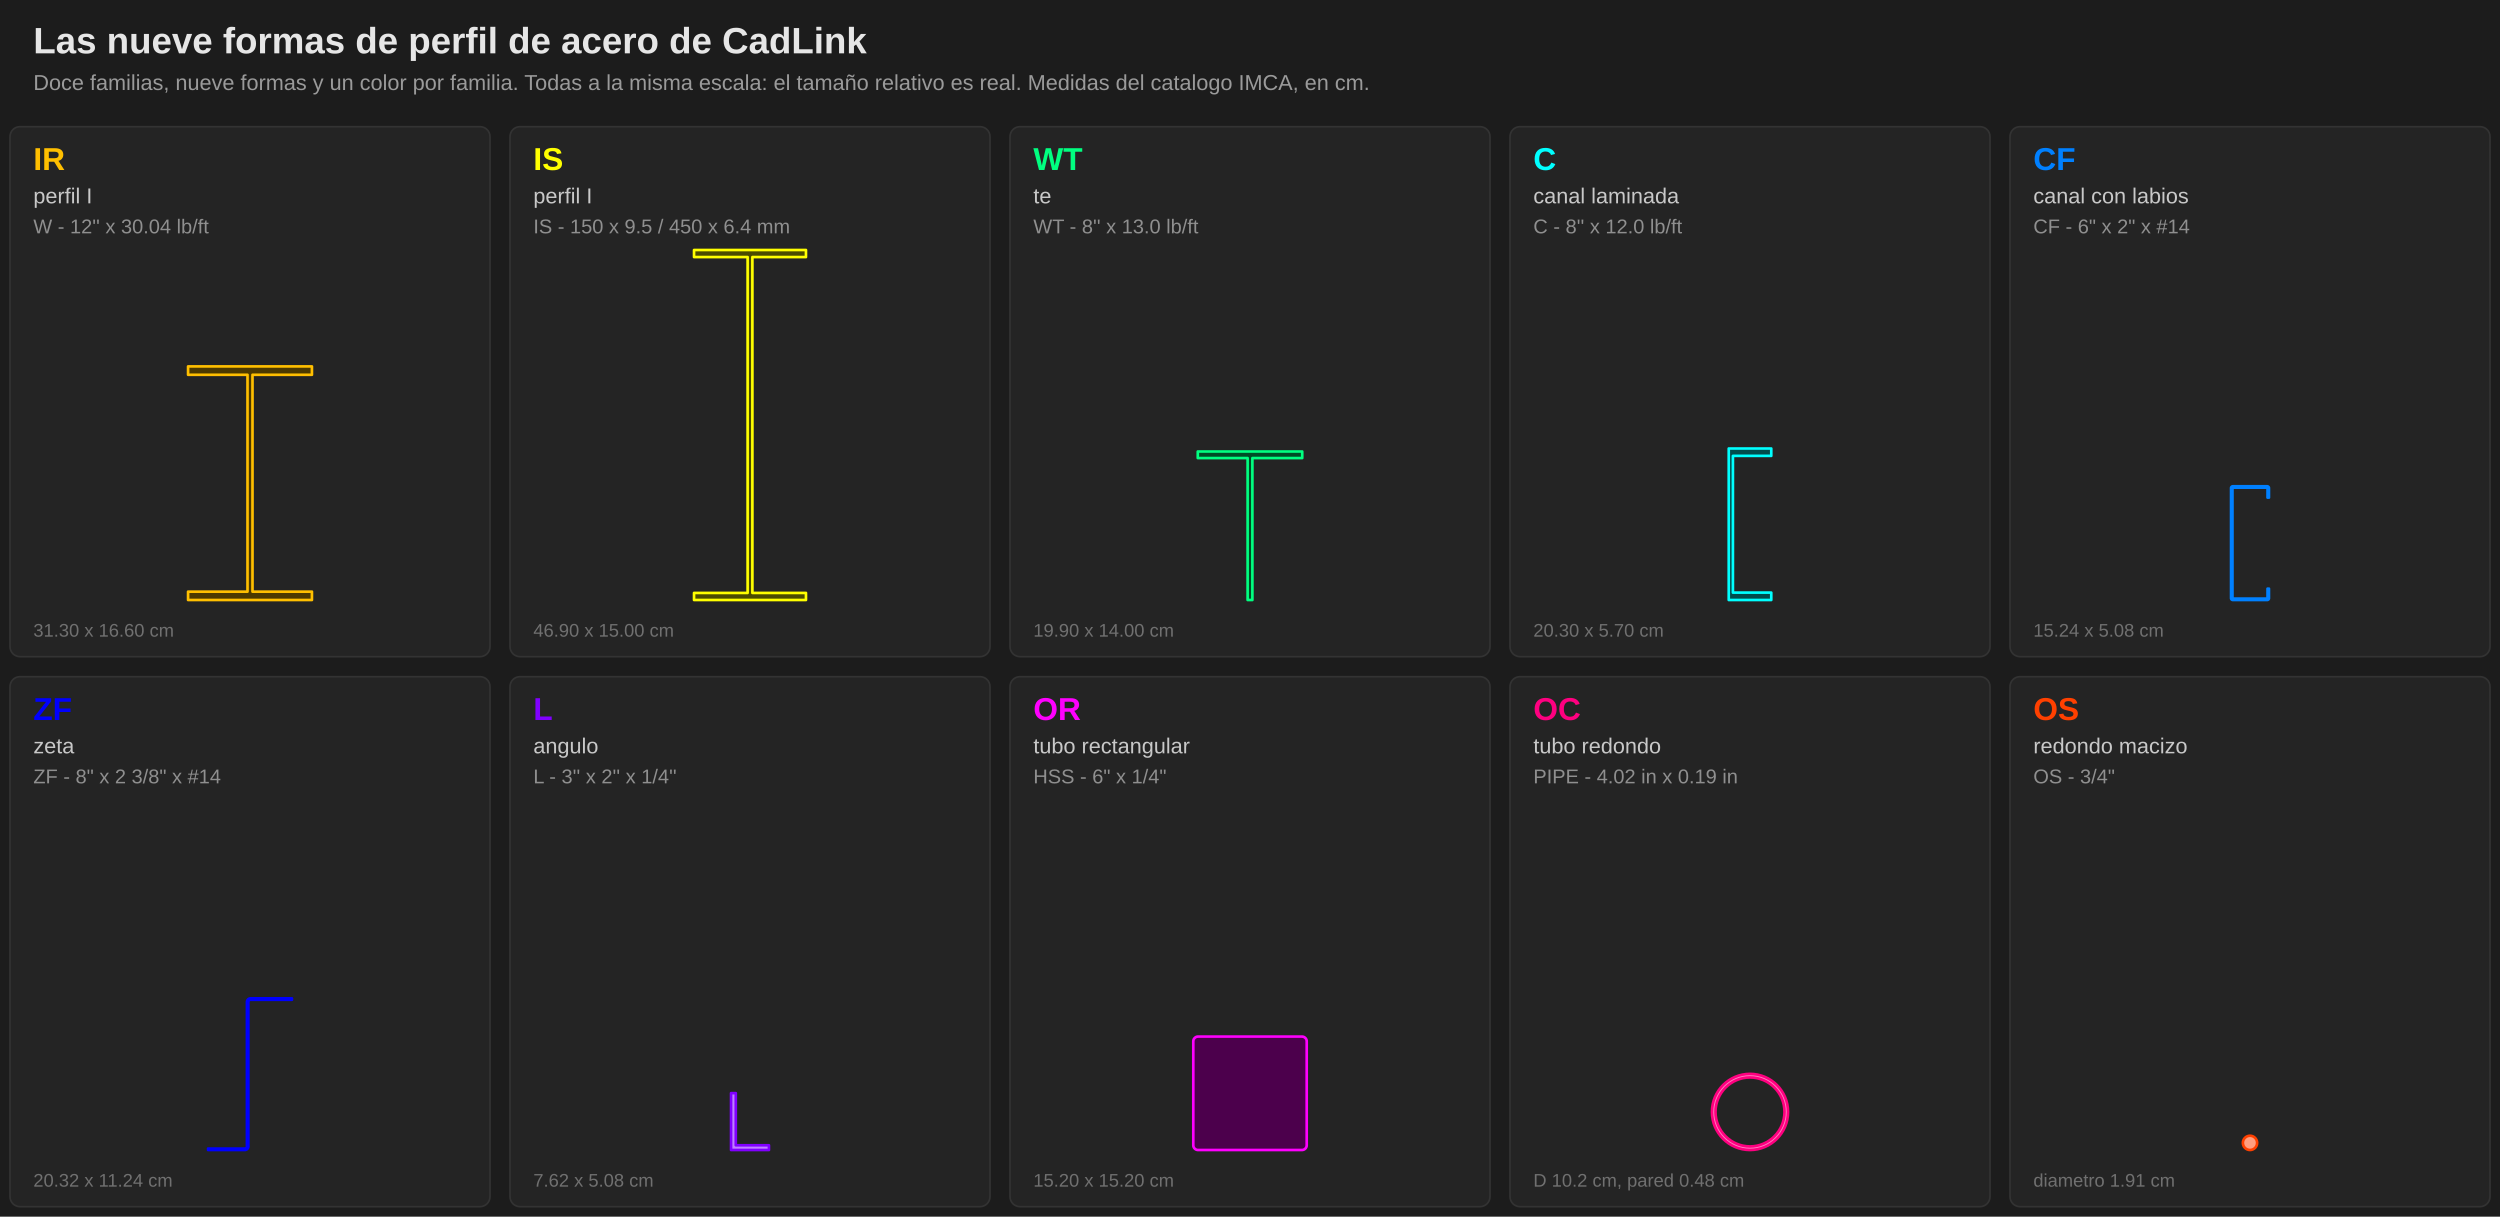
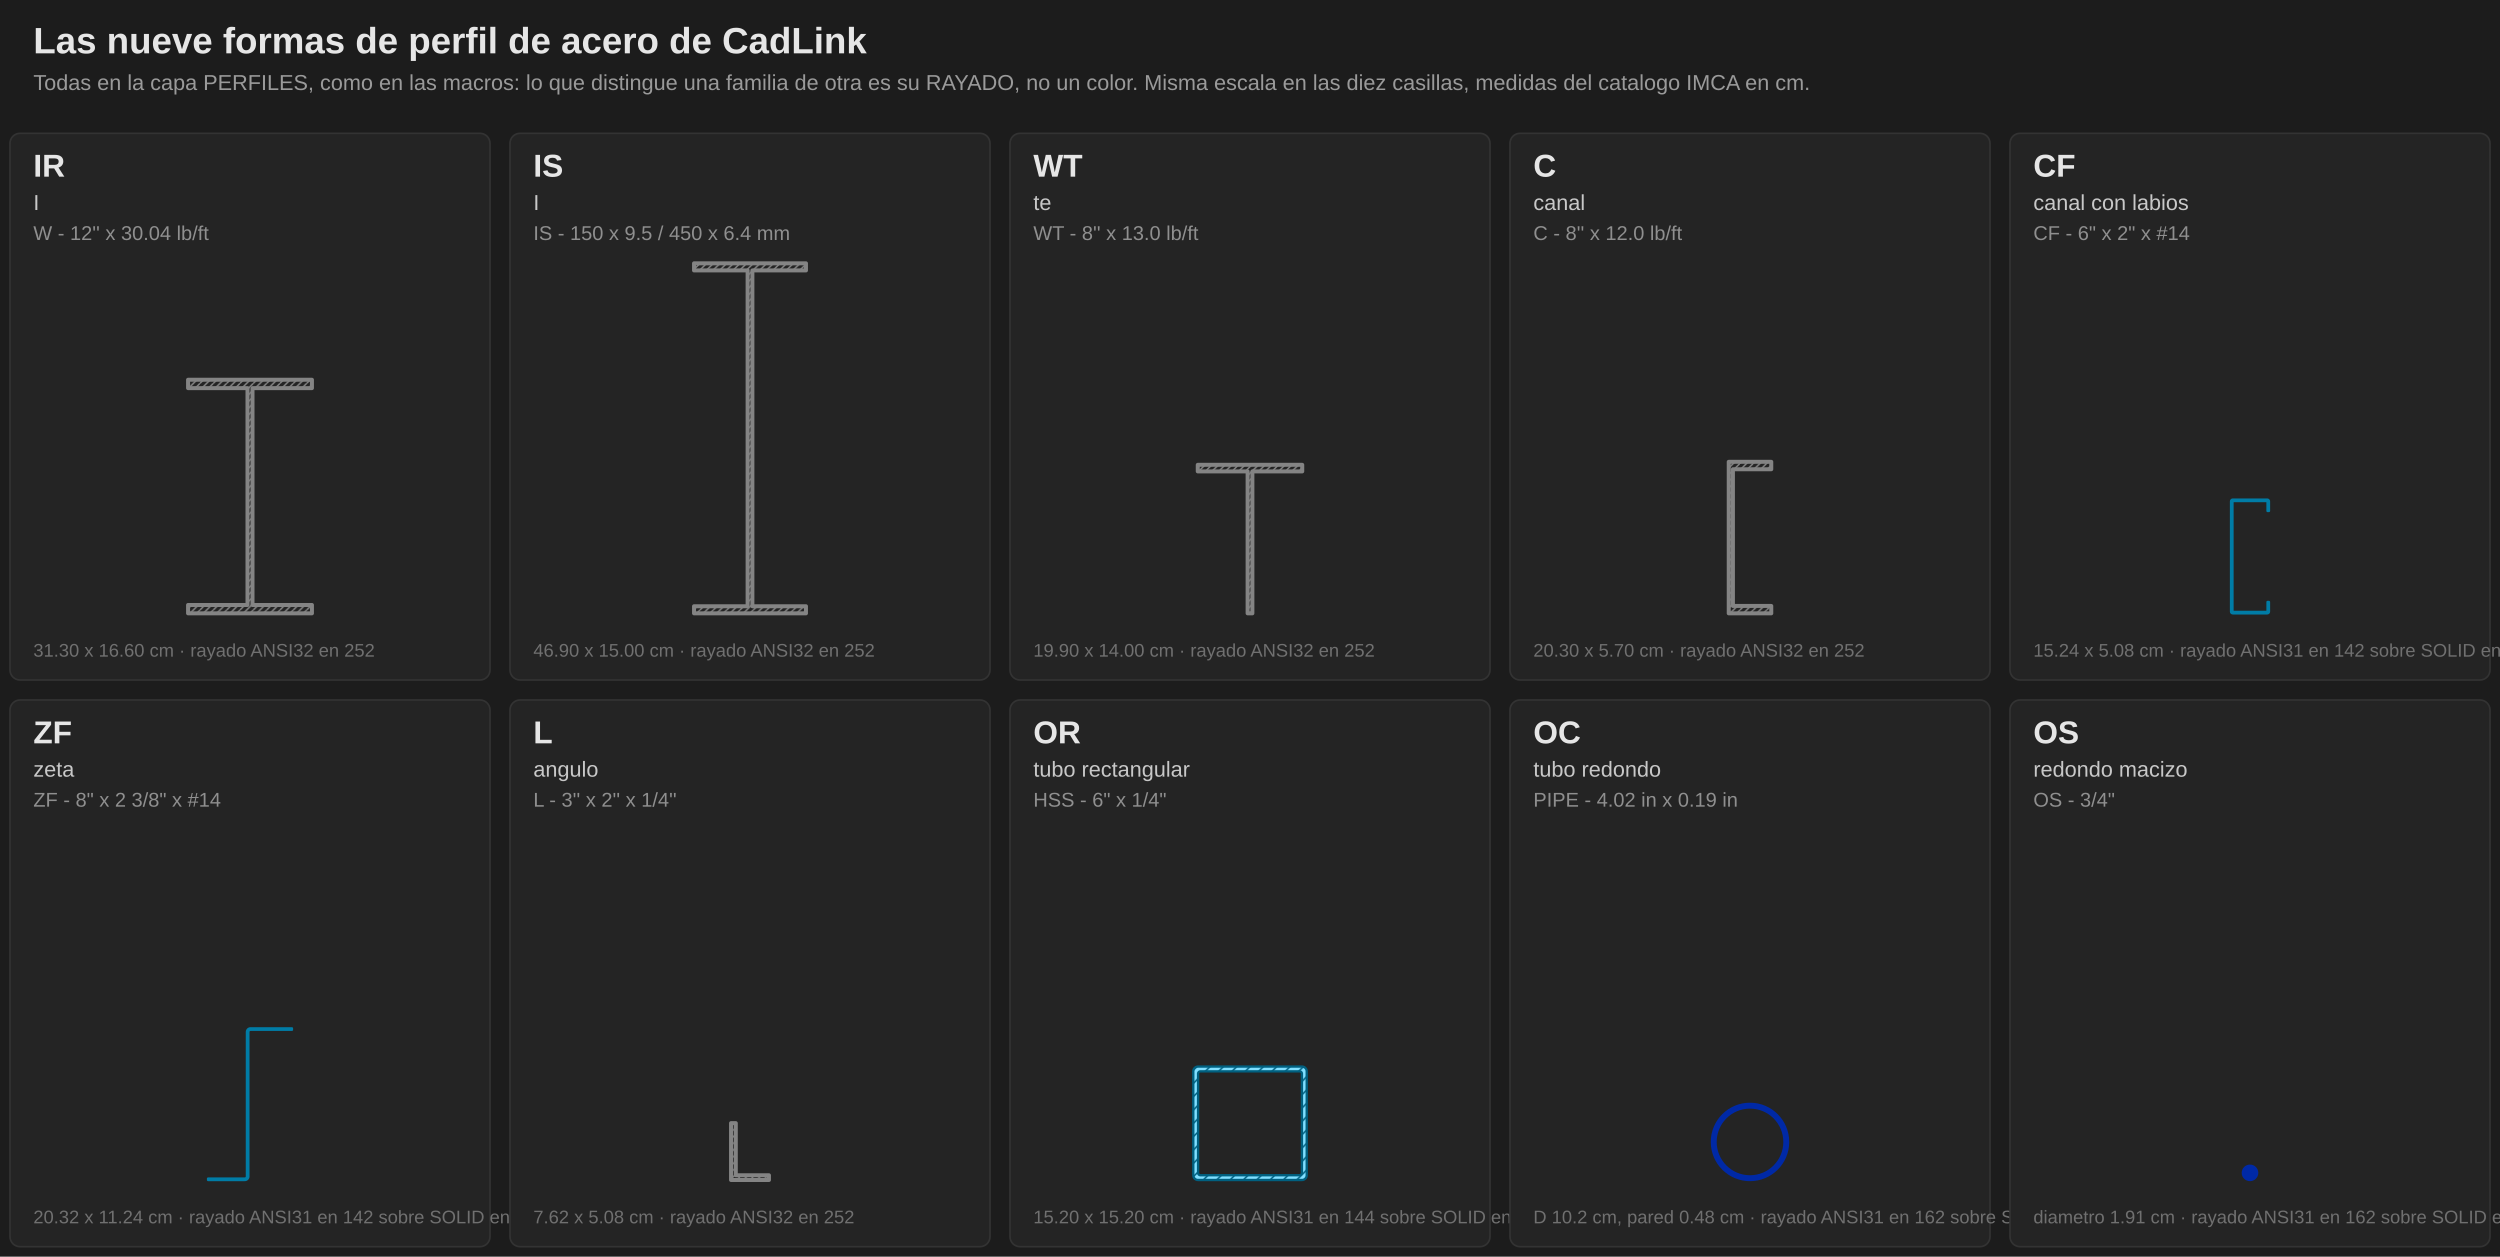
- <svg xmlns="http://www.w3.org/2000/svg" width="1500" height="730" viewBox="0 0 1500 730">
+ <svg xmlns="http://www.w3.org/2000/svg" width="1500" height="754" viewBox="0 0 1500 754">
+   <defs>
+     <pattern id="ansi31_142" width="8" height="8" patternUnits="userSpaceOnUse">
+       <path d="M0,8 l8,-8 M-1,1 l2,-2 M7,9 l2,-2" stroke="#007ca6" stroke-width="0.9" />
+     </pattern>
+     <pattern id="ansi31_144" width="8" height="8" patternUnits="userSpaceOnUse">
+       <path d="M0,8 l8,-8 M-1,1 l2,-2 M7,9 l2,-2" stroke="#006080" stroke-width="0.9" />
+     </pattern>
+     <pattern id="ansi31_162" width="8" height="8" patternUnits="userSpaceOnUse">
+       <path d="M0,8 l8,-8 M-1,1 l2,-2 M7,9 l2,-2" stroke="#0029a6" stroke-width="0.9" />
+     </pattern>
+     <pattern id="ansi32_252" width="8" height="8" patternUnits="userSpaceOnUse">
+       <path d="M0,8 l8,-8 M-1,1 l2,-2 M7,9 l2,-2" stroke="#848484" stroke-width="0.9" />
+       <path d="M0,4 l4,-4 M4,8 l4,-4" stroke="#848484" stroke-width="0.9" />
+     </pattern>
+   </defs>
  <rect width="100%" height="100%" fill="#1c1c1c" />
-   <style>text{font-family:"Bahnschrift SemiLight",Arial,sans-serif}.fam{font-size:19px;font-weight:600}.forma{font-size:13px;fill:#c8c8c8}.perfil{font-size:12px;fill:#8f8f8f}.med{font-size:11px;fill:#707070}.tit{font-size:22px;fill:#e6e6e6;font-weight:600}.sub{font-size:13px;fill:#9a9a9a}</style>
+   <style>text{font-family:"Bahnschrift SemiLight",Arial,sans-serif}.fam{font-size:19px;font-weight:600;fill:#e6e6e6}.forma{font-size:13px;fill:#c8c8c8}.perfil{font-size:12px;fill:#8f8f8f}.med{font-size:11px;fill:#707070}.tit{font-size:22px;fill:#e6e6e6;font-weight:600}.sub{font-size:13px;fill:#9a9a9a}</style>
  <text class="tit" x="20" y="32">Las nueve formas de perfil de acero de CadLink</text>
-   <text class="sub" x="20" y="54">Doce familias, nueve formas y un color por familia. Todas a la misma escala: el tamaño relativo es real. Medidas del catalogo IMCA, en cm.</text>
-   <g transform="translate(0,70)">
-     <rect x="6" y="6" width="288" height="318" rx="6" fill="#242424" stroke="#333" stroke-width="1" />
-     <text class="fam" x="20" y="32" fill="#ffbf00">IR</text>
-     <text class="forma" x="20" y="52">perfil I</text>
+   <text class="sub" x="20" y="54">Todas en la capa PERFILES, como en las macros: lo que distingue una familia de otra es su RAYADO, no un color. Misma escala en las diez casillas, medidas del catalogo IMCA en cm.</text>
+   <g transform="translate(0,74)">
+     <rect x="6" y="6" width="288" height="328" rx="6" fill="#242424" stroke="#333" stroke-width="1" />
+     <text class="fam" x="20" y="32">IR</text>
+     <text class="forma" x="20" y="52">I</text>
    <text class="perfil" x="20" y="70">W - 12'' x 30.04 lb/ft</text>
-     <path d="M187.16,290.00 L187.16,284.99 L151.50,284.99 L151.50,154.87 L187.16,154.87 L187.16,149.85 L112.84,149.85 L112.84,154.87 L148.50,154.87 L148.50,284.99 L112.84,284.99 L112.84,290.00 Z" fill="#4c3900" stroke="#ffbf00" stroke-width="1.6" stroke-linejoin="round" />
-     <text class="med" x="20" y="312">31.30 x 16.60 cm</text>
+     <path d="M187.16,294.00 L187.16,288.99 L151.50,288.99 L151.50,158.87 L187.16,158.87 L187.16,153.85 L112.84,153.85 L112.84,158.87 L148.50,158.87 L148.50,288.99 L112.84,288.99 L112.84,294.00 Z" fill="url(#ansi32_252)" stroke="none" />
+     <path d="M187.16,294.00 L187.16,288.99 L151.50,288.99 L151.50,158.87 L187.16,158.87 L187.16,153.85 L112.84,153.85 L112.84,158.87 L148.50,158.87 L148.50,288.99 L112.84,288.99 L112.84,294.00 Z" fill="none" stroke="#848484" stroke-width="2.4" stroke-linejoin="round" />
+     <text class="med" x="20" y="320">31.30 x 16.60 cm   ·   rayado ANSI32 en 252</text>
  </g>
-   <g transform="translate(300,70)">
-     <rect x="6" y="6" width="288" height="318" rx="6" fill="#242424" stroke="#333" stroke-width="1" />
-     <text class="fam" x="20" y="32" fill="#ffff00">IS</text>
-     <text class="forma" x="20" y="52">perfil I</text>
+   <g transform="translate(300,74)">
+     <rect x="6" y="6" width="288" height="328" rx="6" fill="#242424" stroke="#333" stroke-width="1" />
+     <text class="fam" x="20" y="32">IS</text>
+     <text class="forma" x="20" y="52">I</text>
    <text class="perfil" x="20" y="70">IS - 150 x 9.5 / 450 x 6.4 mm</text>
-     <path d="M183.58,290.00 L183.58,285.75 L151.43,285.75 L151.43,84.25 L183.58,84.25 L183.58,80.00 L116.42,80.00 L116.42,84.25 L148.57,84.25 L148.57,285.75 L116.42,285.75 L116.42,290.00 Z" fill="#4c4c00" stroke="#ffff00" stroke-width="1.6" stroke-linejoin="round" />
-     <text class="med" x="20" y="312">46.90 x 15.00 cm</text>
+     <path d="M183.58,294.00 L183.58,289.75 L151.43,289.75 L151.43,88.25 L183.58,88.25 L183.58,84.00 L116.42,84.00 L116.42,88.25 L148.57,88.25 L148.57,289.75 L116.42,289.75 L116.42,294.00 Z" fill="url(#ansi32_252)" stroke="none" />
+     <path d="M183.58,294.00 L183.58,289.75 L151.43,289.75 L151.43,88.25 L183.58,88.25 L183.58,84.00 L116.42,84.00 L116.42,88.25 L148.57,88.25 L148.57,289.75 L116.42,289.75 L116.42,294.00 Z" fill="none" stroke="#848484" stroke-width="2.4" stroke-linejoin="round" />
+     <text class="med" x="20" y="320">46.90 x 15.00 cm   ·   rayado ANSI32 en 252</text>
  </g>
-   <g transform="translate(600,70)">
-     <rect x="6" y="6" width="288" height="318" rx="6" fill="#242424" stroke="#333" stroke-width="1" />
-     <text class="fam" x="20" y="32" fill="#00ff80">WT</text>
+   <g transform="translate(600,74)">
+     <rect x="6" y="6" width="288" height="328" rx="6" fill="#242424" stroke="#333" stroke-width="1" />
+     <text class="fam" x="20" y="32">WT</text>
    <text class="forma" x="20" y="52">te</text>
    <text class="perfil" x="20" y="70">WT - 8'' x 13.0 lb/ft</text>
-     <path d="M151.43,290.00 L151.43,204.84 L181.34,204.84 L181.34,200.90 L118.66,200.90 L118.66,204.84 L148.57,204.84 L148.57,290.00 Z" fill="#004c26" stroke="#00ff80" stroke-width="1.6" stroke-linejoin="round" />
-     <text class="med" x="20" y="312">19.90 x 14.00 cm</text>
+     <path d="M151.43,294.00 L151.43,208.84 L181.34,208.84 L181.34,204.90 L118.66,204.90 L118.66,208.84 L148.57,208.84 L148.57,294.00 Z" fill="url(#ansi32_252)" stroke="none" />
+     <path d="M151.43,294.00 L151.43,208.84 L181.34,208.84 L181.34,204.90 L118.66,204.90 L118.66,208.84 L148.57,208.84 L148.57,294.00 Z" fill="none" stroke="#848484" stroke-width="2.4" stroke-linejoin="round" />
+     <text class="med" x="20" y="320">19.90 x 14.00 cm   ·   rayado ANSI32 en 252</text>
  </g>
-   <g transform="translate(900,70)">
-     <rect x="6" y="6" width="288" height="318" rx="6" fill="#242424" stroke="#333" stroke-width="1" />
-     <text class="fam" x="20" y="32" fill="#00ffff">C</text>
-     <text class="forma" x="20" y="52">canal laminada</text>
+   <g transform="translate(900,74)">
+     <rect x="6" y="6" width="288" height="328" rx="6" fill="#242424" stroke="#333" stroke-width="1" />
+     <text class="fam" x="20" y="32">C</text>
+     <text class="forma" x="20" y="52">canal</text>
    <text class="perfil" x="20" y="70">C - 8'' x 12.0 lb/ft</text>
-     <path d="M137.24,290.00 L137.24,199.10 L162.76,199.10 L162.76,203.54 L139.75,203.54 L139.75,285.57 L162.76,285.57 L162.76,290.00 Z" fill="#004c4c" stroke="#00ffff" stroke-width="1.6" stroke-linejoin="round" />
-     <text class="med" x="20" y="312">20.30 x 5.70 cm</text>
+     <path d="M137.24,294.00 L137.24,203.10 L162.76,203.10 L162.76,207.54 L139.75,207.54 L139.75,289.57 L162.76,289.57 L162.76,294.00 Z" fill="url(#ansi32_252)" stroke="none" />
+     <path d="M137.24,294.00 L137.24,203.10 L162.76,203.10 L162.76,207.54 L139.75,207.54 L139.75,289.57 L162.76,289.57 L162.76,294.00 Z" fill="none" stroke="#848484" stroke-width="2.4" stroke-linejoin="round" />
+     <text class="med" x="20" y="320">20.30 x 5.70 cm   ·   rayado ANSI32 en 252</text>
  </g>
-   <g transform="translate(1200,70)">
-     <rect x="6" y="6" width="288" height="318" rx="6" fill="#242424" stroke="#333" stroke-width="1" />
-     <text class="fam" x="20" y="32" fill="#0080ff">CF</text>
+   <g transform="translate(1200,74)">
+     <rect x="6" y="6" width="288" height="328" rx="6" fill="#242424" stroke="#333" stroke-width="1" />
+     <text class="fam" x="20" y="32">CF</text>
    <text class="forma" x="20" y="52">canal con labios</text>
    <text class="perfil" x="20" y="70">CF - 6" x 2" x #14</text>
-     <path d="M138.63,288.93 L138.63,222.84 L138.63,222.72 L138.65,222.60 L138.69,222.48 L138.73,222.37 L138.79,222.26 L138.86,222.17 L138.94,222.08 L139.03,222.00 L139.13,221.93 L139.24,221.87 L139.35,221.82 L139.46,221.79 L139.58,221.77 L139.70,221.76 L160.30,221.76 L160.42,221.77 L160.54,221.79 L160.65,221.82 L160.76,221.87 L160.87,221.93 L160.97,222.00 L161.06,222.08 L161.14,222.17 L161.21,222.26 L161.27,222.37 L161.31,222.48 L161.35,222.60 L161.37,222.72 L161.37,222.84 L161.37,228.57 L160.52,228.57 L160.52,223.15 L160.52,223.09 L160.51,223.03 L160.49,222.97 L160.47,222.92 L160.44,222.86 L160.41,222.81 L160.37,222.77 L160.32,222.73 L160.27,222.69 L160.22,222.67 L160.16,222.64 L160.10,222.63 L160.05,222.62 L159.99,222.61 L140.01,222.61 L139.95,222.62 L139.90,222.63 L139.84,222.64 L139.78,222.67 L139.73,222.69 L139.68,222.73 L139.63,222.77 L139.59,222.81 L139.56,222.86 L139.53,222.92 L139.51,222.97 L139.49,223.03 L139.48,223.09 L139.48,223.15 L139.48,288.61 L139.48,288.67 L139.49,288.73 L139.51,288.79 L139.53,288.85 L139.56,288.90 L139.59,288.95 L139.63,288.99 L139.68,289.03 L139.73,289.07 L139.78,289.10 L139.84,289.12 L139.90,289.14 L139.95,289.15 L140.01,289.15 L159.99,289.15 L160.05,289.15 L160.10,289.14 L160.16,289.12 L160.22,289.10 L160.27,289.07 L160.32,289.03 L160.37,288.99 L160.41,288.95 L160.44,288.90 L160.47,288.85 L160.49,288.79 L160.51,288.73 L160.52,288.67 L160.52,288.61 L160.52,283.19 L161.37,283.19 L161.37,288.93 L161.37,289.05 L161.35,289.16 L161.31,289.28 L161.27,289.39 L161.21,289.50 L161.14,289.60 L161.06,289.69 L160.97,289.77 L160.87,289.84 L160.76,289.89 L160.65,289.94 L160.54,289.97 L160.42,289.99 L160.30,290.00 L139.70,290.00 L139.58,289.99 L139.46,289.97 L139.35,289.94 L139.24,289.89 L139.13,289.84 L139.03,289.77 L138.94,289.69 L138.86,289.60 L138.79,289.50 L138.73,289.39 L138.69,289.28 L138.65,289.16 L138.63,289.05 Z" fill="#00264c" stroke="#0080ff" stroke-width="1.6" stroke-linejoin="round" />
-     <text class="med" x="20" y="312">15.24 x 5.08 cm</text>
+     <path d="M138.63,292.93 L138.63,226.84 L138.63,226.72 L138.65,226.60 L138.69,226.48 L138.73,226.37 L138.79,226.26 L138.86,226.17 L138.94,226.08 L139.03,226.00 L139.13,225.93 L139.24,225.87 L139.35,225.82 L139.46,225.79 L139.58,225.77 L139.70,225.76 L160.30,225.76 L160.42,225.77 L160.54,225.79 L160.65,225.82 L160.76,225.87 L160.87,225.93 L160.97,226.00 L161.06,226.08 L161.14,226.17 L161.21,226.26 L161.27,226.37 L161.31,226.48 L161.35,226.60 L161.37,226.72 L161.37,226.84 L161.37,232.57 L160.52,232.57 L160.52,227.15 L160.52,227.09 L160.51,227.03 L160.49,226.97 L160.47,226.92 L160.44,226.86 L160.41,226.81 L160.37,226.77 L160.32,226.73 L160.27,226.69 L160.22,226.67 L160.16,226.64 L160.10,226.63 L160.05,226.62 L159.99,226.61 L140.01,226.61 L139.95,226.62 L139.90,226.63 L139.84,226.64 L139.78,226.67 L139.73,226.69 L139.68,226.73 L139.63,226.77 L139.59,226.81 L139.56,226.86 L139.53,226.92 L139.51,226.97 L139.49,227.03 L139.48,227.09 L139.48,227.15 L139.48,292.61 L139.48,292.67 L139.49,292.73 L139.51,292.79 L139.53,292.85 L139.56,292.90 L139.59,292.95 L139.63,292.99 L139.68,293.03 L139.73,293.07 L139.78,293.10 L139.84,293.12 L139.90,293.14 L139.95,293.15 L140.01,293.15 L159.99,293.15 L160.05,293.15 L160.10,293.14 L160.16,293.12 L160.22,293.10 L160.27,293.07 L160.32,293.03 L160.37,292.99 L160.41,292.95 L160.44,292.90 L160.47,292.85 L160.49,292.79 L160.51,292.73 L160.52,292.67 L160.52,292.61 L160.52,287.19 L161.37,287.19 L161.37,292.93 L161.37,293.05 L161.35,293.16 L161.31,293.28 L161.27,293.39 L161.21,293.50 L161.14,293.60 L161.06,293.69 L160.97,293.77 L160.87,293.84 L160.76,293.89 L160.65,293.94 L160.54,293.97 L160.42,293.99 L160.30,294.00 L139.70,294.00 L139.58,293.99 L139.46,293.97 L139.35,293.94 L139.24,293.89 L139.13,293.84 L139.03,293.77 L138.94,293.69 L138.86,293.60 L138.79,293.50 L138.73,293.39 L138.69,293.28 L138.65,293.16 L138.63,293.05 Z" fill="#00ffff" stroke="none" />
+     <path d="M138.63,292.93 L138.63,226.84 L138.63,226.72 L138.65,226.60 L138.69,226.48 L138.73,226.37 L138.79,226.26 L138.86,226.17 L138.94,226.08 L139.03,226.00 L139.13,225.93 L139.24,225.87 L139.35,225.82 L139.46,225.79 L139.58,225.77 L139.70,225.76 L160.30,225.76 L160.42,225.77 L160.54,225.79 L160.65,225.82 L160.76,225.87 L160.87,225.93 L160.97,226.00 L161.06,226.08 L161.14,226.17 L161.21,226.26 L161.27,226.37 L161.31,226.48 L161.35,226.60 L161.37,226.72 L161.37,226.84 L161.37,232.57 L160.52,232.57 L160.52,227.15 L160.52,227.09 L160.51,227.03 L160.49,226.97 L160.47,226.92 L160.44,226.86 L160.41,226.81 L160.37,226.77 L160.32,226.73 L160.27,226.69 L160.22,226.67 L160.16,226.64 L160.10,226.63 L160.05,226.62 L159.99,226.61 L140.01,226.61 L139.95,226.62 L139.90,226.63 L139.84,226.64 L139.78,226.67 L139.73,226.69 L139.68,226.73 L139.63,226.77 L139.59,226.81 L139.56,226.86 L139.53,226.92 L139.51,226.97 L139.49,227.03 L139.48,227.09 L139.48,227.15 L139.48,292.61 L139.48,292.67 L139.49,292.73 L139.51,292.79 L139.53,292.85 L139.56,292.90 L139.59,292.95 L139.63,292.99 L139.68,293.03 L139.73,293.07 L139.78,293.10 L139.84,293.12 L139.90,293.14 L139.95,293.15 L140.01,293.15 L159.99,293.15 L160.05,293.15 L160.10,293.14 L160.16,293.12 L160.22,293.10 L160.27,293.07 L160.32,293.03 L160.37,292.99 L160.41,292.95 L160.44,292.90 L160.47,292.85 L160.49,292.79 L160.51,292.73 L160.52,292.67 L160.52,292.61 L160.52,287.19 L161.37,287.19 L161.37,292.93 L161.37,293.05 L161.35,293.16 L161.31,293.28 L161.27,293.39 L161.21,293.50 L161.14,293.60 L161.06,293.69 L160.97,293.77 L160.87,293.84 L160.76,293.89 L160.65,293.94 L160.54,293.97 L160.42,293.99 L160.30,294.00 L139.70,294.00 L139.58,293.99 L139.46,293.97 L139.35,293.94 L139.24,293.89 L139.13,293.84 L139.03,293.77 L138.94,293.69 L138.86,293.60 L138.79,293.50 L138.73,293.39 L138.69,293.28 L138.65,293.16 L138.63,293.05 Z" fill="url(#ansi31_142)" stroke="none" />
+     <path d="M138.63,292.93 L138.63,226.84 L138.63,226.72 L138.65,226.60 L138.69,226.48 L138.73,226.37 L138.79,226.26 L138.86,226.17 L138.94,226.08 L139.03,226.00 L139.13,225.93 L139.24,225.87 L139.35,225.82 L139.46,225.79 L139.58,225.77 L139.70,225.76 L160.30,225.76 L160.42,225.77 L160.54,225.79 L160.65,225.82 L160.76,225.87 L160.87,225.93 L160.97,226.00 L161.06,226.08 L161.14,226.17 L161.21,226.26 L161.27,226.37 L161.31,226.48 L161.35,226.60 L161.37,226.72 L161.37,226.84 L161.37,232.57 L160.52,232.57 L160.52,227.15 L160.52,227.09 L160.51,227.03 L160.49,226.97 L160.47,226.92 L160.44,226.86 L160.41,226.81 L160.37,226.77 L160.32,226.73 L160.27,226.69 L160.22,226.67 L160.16,226.64 L160.10,226.63 L160.05,226.62 L159.99,226.61 L140.01,226.61 L139.95,226.62 L139.90,226.63 L139.84,226.64 L139.78,226.67 L139.73,226.69 L139.68,226.73 L139.63,226.77 L139.59,226.81 L139.56,226.86 L139.53,226.92 L139.51,226.97 L139.49,227.03 L139.48,227.09 L139.48,227.15 L139.48,292.61 L139.48,292.67 L139.49,292.73 L139.51,292.79 L139.53,292.85 L139.56,292.90 L139.59,292.95 L139.63,292.99 L139.68,293.03 L139.73,293.07 L139.78,293.10 L139.84,293.12 L139.90,293.14 L139.95,293.15 L140.01,293.15 L159.99,293.15 L160.05,293.15 L160.10,293.14 L160.16,293.12 L160.22,293.10 L160.27,293.07 L160.32,293.03 L160.37,292.99 L160.41,292.95 L160.44,292.90 L160.47,292.85 L160.49,292.79 L160.51,292.73 L160.52,292.67 L160.52,292.61 L160.52,287.19 L161.37,287.19 L161.37,292.93 L161.37,293.05 L161.35,293.16 L161.31,293.28 L161.27,293.39 L161.21,293.50 L161.14,293.60 L161.06,293.69 L160.97,293.77 L160.87,293.84 L160.76,293.89 L160.65,293.94 L160.54,293.97 L160.42,293.99 L160.30,294.00 L139.70,294.00 L139.58,293.99 L139.46,293.97 L139.35,293.94 L139.24,293.89 L139.13,293.84 L139.03,293.77 L138.94,293.69 L138.86,293.60 L138.79,293.50 L138.73,293.39 L138.69,293.28 L138.65,293.16 L138.63,293.05 Z" fill="none" stroke="#007ca6" stroke-width="1.4" stroke-linejoin="round" />
+     <text class="med" x="20" y="320">15.24 x 5.08 cm   ·   rayado ANSI31 en 142 sobre SOLID en 4</text>
  </g>
-   <g transform="translate(0,400)">
-     <rect x="6" y="6" width="288" height="318" rx="6" fill="#242424" stroke="#333" stroke-width="1" />
-     <text class="fam" x="20" y="32" fill="#0000ff">ZF</text>
+   <g transform="translate(0,414)">
+     <rect x="6" y="6" width="288" height="328" rx="6" fill="#242424" stroke="#333" stroke-width="1" />
+     <text class="fam" x="20" y="32">ZF</text>
    <text class="forma" x="20" y="52">zeta</text>
    <text class="perfil" x="20" y="70">ZF - 8" x 2 3/8" x #14</text>
-     <path d="M124.84,290.00 L146.88,290.00 L147.12,289.99 L147.36,289.95 L147.59,289.88 L147.81,289.79 L148.02,289.67 L148.21,289.54 L148.39,289.38 L148.55,289.20 L148.69,289.00 L148.80,288.79 L148.90,288.57 L148.96,288.34 L149.00,288.11 L149.01,287.87 L149.01,201.15 L149.02,201.00 L149.05,200.86 L149.09,200.72 L149.14,200.59 L149.21,200.46 L149.29,200.35 L149.39,200.24 L149.50,200.15 L149.61,200.06 L149.74,199.99 L149.87,199.94 L150.01,199.90 L150.15,199.87 L150.30,199.87 L175.16,199.87 L175.16,199.01 L150.30,199.01 L150.06,199.03 L149.82,199.07 L149.59,199.13 L149.37,199.23 L149.16,199.34 L148.97,199.48 L148.79,199.64 L148.63,199.82 L148.49,200.01 L148.38,200.22 L148.28,200.44 L148.22,200.67 L148.18,200.91 L148.16,201.15 L148.16,287.87 L148.16,288.01 L148.13,288.15 L148.09,288.29 L148.04,288.42 L147.97,288.55 L147.88,288.67 L147.79,288.77 L147.68,288.87 L147.56,288.95 L147.44,289.02 L147.31,289.08 L147.17,289.12 L147.03,289.14 L146.88,289.15 L124.84,289.15 Z" fill="#00004c" stroke="#0000ff" stroke-width="1.6" stroke-linejoin="round" />
-     <text class="med" x="20" y="312">20.32 x 11.24 cm</text>
+     <path d="M124.84,294.00 L146.88,294.00 L147.12,293.99 L147.36,293.95 L147.59,293.88 L147.81,293.79 L148.02,293.67 L148.21,293.54 L148.39,293.38 L148.55,293.20 L148.69,293.00 L148.80,292.79 L148.90,292.57 L148.96,292.34 L149.00,292.11 L149.01,291.87 L149.01,205.15 L149.02,205.00 L149.05,204.86 L149.09,204.72 L149.14,204.59 L149.21,204.46 L149.29,204.35 L149.39,204.24 L149.50,204.15 L149.61,204.06 L149.74,203.99 L149.87,203.94 L150.01,203.90 L150.15,203.87 L150.30,203.87 L175.16,203.87 L175.16,203.01 L150.30,203.01 L150.06,203.03 L149.82,203.07 L149.59,203.13 L149.37,203.23 L149.16,203.34 L148.97,203.48 L148.79,203.64 L148.63,203.82 L148.49,204.01 L148.38,204.22 L148.28,204.44 L148.22,204.67 L148.18,204.91 L148.16,205.15 L148.16,291.87 L148.16,292.01 L148.13,292.15 L148.09,292.29 L148.04,292.42 L147.97,292.55 L147.88,292.67 L147.79,292.77 L147.68,292.87 L147.56,292.95 L147.44,293.02 L147.31,293.08 L147.17,293.12 L147.03,293.14 L146.88,293.15 L124.84,293.15 Z" fill="#00ffff" stroke="none" />
+     <path d="M124.84,294.00 L146.88,294.00 L147.12,293.99 L147.36,293.95 L147.59,293.88 L147.81,293.79 L148.02,293.67 L148.21,293.54 L148.39,293.38 L148.55,293.20 L148.69,293.00 L148.80,292.79 L148.90,292.57 L148.96,292.34 L149.00,292.11 L149.01,291.87 L149.01,205.15 L149.02,205.00 L149.05,204.86 L149.09,204.72 L149.14,204.59 L149.21,204.46 L149.29,204.35 L149.39,204.24 L149.50,204.15 L149.61,204.06 L149.74,203.99 L149.87,203.94 L150.01,203.90 L150.15,203.87 L150.30,203.87 L175.16,203.87 L175.16,203.01 L150.30,203.01 L150.06,203.03 L149.82,203.07 L149.59,203.13 L149.37,203.23 L149.16,203.34 L148.97,203.48 L148.79,203.64 L148.63,203.82 L148.49,204.01 L148.38,204.22 L148.28,204.44 L148.22,204.67 L148.18,204.91 L148.16,205.15 L148.16,291.87 L148.16,292.01 L148.13,292.15 L148.09,292.29 L148.04,292.42 L147.97,292.55 L147.88,292.67 L147.79,292.77 L147.68,292.87 L147.56,292.95 L147.44,293.02 L147.31,293.08 L147.17,293.12 L147.03,293.14 L146.88,293.15 L124.84,293.15 Z" fill="url(#ansi31_142)" stroke="none" />
+     <path d="M124.84,294.00 L146.88,294.00 L147.12,293.99 L147.36,293.95 L147.59,293.88 L147.81,293.79 L148.02,293.67 L148.21,293.54 L148.39,293.38 L148.55,293.20 L148.69,293.00 L148.80,292.79 L148.90,292.57 L148.96,292.34 L149.00,292.11 L149.01,291.87 L149.01,205.15 L149.02,205.00 L149.05,204.86 L149.09,204.72 L149.14,204.59 L149.21,204.46 L149.29,204.35 L149.39,204.24 L149.50,204.15 L149.61,204.06 L149.74,203.99 L149.87,203.94 L150.01,203.90 L150.15,203.87 L150.30,203.87 L175.16,203.87 L175.16,203.01 L150.30,203.01 L150.06,203.03 L149.82,203.07 L149.59,203.13 L149.37,203.23 L149.16,203.34 L148.97,203.48 L148.79,203.64 L148.63,203.82 L148.49,204.01 L148.38,204.22 L148.28,204.44 L148.22,204.67 L148.18,204.91 L148.16,205.15 L148.16,291.87 L148.16,292.01 L148.13,292.15 L148.09,292.29 L148.04,292.42 L147.97,292.55 L147.88,292.67 L147.79,292.77 L147.68,292.87 L147.56,292.95 L147.44,293.02 L147.31,293.08 L147.17,293.12 L147.03,293.14 L146.88,293.15 L124.84,293.15 Z" fill="none" stroke="#007ca6" stroke-width="1.4" stroke-linejoin="round" />
+     <text class="med" x="20" y="320">20.32 x 11.24 cm   ·   rayado ANSI31 en 142 sobre SOLID en 4</text>
  </g>
-   <g transform="translate(300,400)">
-     <rect x="6" y="6" width="288" height="318" rx="6" fill="#242424" stroke="#333" stroke-width="1" />
-     <text class="fam" x="20" y="32" fill="#8000ff">L</text>
+   <g transform="translate(300,414)">
+     <rect x="6" y="6" width="288" height="328" rx="6" fill="#242424" stroke="#333" stroke-width="1" />
+     <text class="fam" x="20" y="32">L</text>
    <text class="forma" x="20" y="52">angulo</text>
    <text class="perfil" x="20" y="70">L - 3'' x 2'' x 1/4''</text>
-     <path d="M138.63,290.00 L161.37,290.00 L161.37,287.16 L141.47,287.16 L141.47,255.88 L138.63,255.88 Z" fill="#bf80ff" stroke="#8000ff" stroke-width="1.6" stroke-linejoin="round" />
-     <text class="med" x="20" y="312">7.62 x 5.08 cm</text>
+     <path d="M138.63,294.00 L161.37,294.00 L161.37,291.16 L141.47,291.16 L141.47,259.88 L138.63,259.88 Z" fill="url(#ansi32_252)" stroke="none" />
+     <path d="M138.63,294.00 L161.37,294.00 L161.37,291.16 L141.47,291.16 L141.47,259.88 L138.63,259.88 Z" fill="none" stroke="#848484" stroke-width="2.4" stroke-linejoin="round" />
+     <text class="med" x="20" y="320">7.62 x 5.08 cm   ·   rayado ANSI32 en 252</text>
  </g>
-   <g transform="translate(600,400)">
-     <rect x="6" y="6" width="288" height="318" rx="6" fill="#242424" stroke="#333" stroke-width="1" />
-     <text class="fam" x="20" y="32" fill="#ff00ff">OR</text>
+   <g transform="translate(600,414)">
+     <rect x="6" y="6" width="288" height="328" rx="6" fill="#242424" stroke="#333" stroke-width="1" />
+     <text class="fam" x="20" y="32">OR</text>
    <text class="forma" x="20" y="52">tubo rectangular</text>
    <text class="perfil" x="20" y="70">HSS - 6" x 1/4"</text>
-     <path d="M118.84,290.00 L181.16,290.00 L181.49,289.98 L181.80,289.93 L182.11,289.84 L182.41,289.72 L182.69,289.56 L182.95,289.37 L183.19,289.16 L183.40,288.92 L183.59,288.66 L183.75,288.38 L183.87,288.08 L183.96,287.77 L184.01,287.46 L184.03,287.13 L184.03,224.81 L184.01,224.49 L183.96,224.17 L183.87,223.86 L183.75,223.56 L183.59,223.28 L183.40,223.02 L183.19,222.78 L182.95,222.57 L182.69,222.38 L182.41,222.22 L182.11,222.10 L181.80,222.01 L181.49,221.96 L181.16,221.94 L118.84,221.94 L118.51,221.96 L118.20,222.01 L117.89,222.10 L117.59,222.22 L117.31,222.38 L117.05,222.57 L116.81,222.78 L116.60,223.02 L116.41,223.28 L116.25,223.56 L116.13,223.86 L116.04,224.17 L115.99,224.49 L115.97,224.81 L115.97,287.13 L115.99,287.46 L116.04,287.77 L116.13,288.08 L116.25,288.38 L116.41,288.66 L116.60,288.92 L116.81,289.16 L117.05,289.37 L117.31,289.56 L117.59,289.72 L117.89,289.84 L118.20,289.93 L118.51,289.98 Z" fill="#4c004c" stroke="#ff00ff" stroke-width="1.6" stroke-linejoin="round" />
-     <text class="med" x="20" y="312">15.20 x 15.20 cm</text>
+     <path d="M118.84,294.00 L181.16,294.00 L181.49,293.98 L181.80,293.93 L182.11,293.84 L182.41,293.72 L182.69,293.56 L182.95,293.37 L183.19,293.16 L183.40,292.92 L183.59,292.66 L183.75,292.38 L183.87,292.08 L183.96,291.77 L184.01,291.46 L184.03,291.13 L184.03,228.81 L184.01,228.49 L183.96,228.17 L183.87,227.86 L183.75,227.56 L183.59,227.28 L183.40,227.02 L183.19,226.78 L182.95,226.57 L182.69,226.38 L182.41,226.22 L182.11,226.10 L181.80,226.01 L181.49,225.96 L181.16,225.94 L118.84,225.94 L118.51,225.96 L118.20,226.01 L117.89,226.10 L117.59,226.22 L117.31,226.38 L117.05,226.57 L116.81,226.78 L116.60,227.02 L116.41,227.28 L116.25,227.56 L116.13,227.86 L116.04,228.17 L115.99,228.49 L115.97,228.81 L115.97,291.13 L115.99,291.46 L116.04,291.77 L116.13,292.08 L116.25,292.38 L116.41,292.66 L116.60,292.92 L116.81,293.16 L117.05,293.37 L117.31,293.56 L117.59,293.72 L117.89,293.84 L118.20,293.93 L118.51,293.98 Z" fill="#80dfff" stroke="none" />
+     <path d="M118.84,294.00 L181.16,294.00 L181.49,293.98 L181.80,293.93 L182.11,293.84 L182.41,293.72 L182.69,293.56 L182.95,293.37 L183.19,293.16 L183.40,292.92 L183.59,292.66 L183.75,292.38 L183.87,292.08 L183.96,291.77 L184.01,291.46 L184.03,291.13 L184.03,228.81 L184.01,228.49 L183.96,228.17 L183.87,227.86 L183.75,227.56 L183.59,227.28 L183.40,227.02 L183.19,226.78 L182.95,226.57 L182.69,226.38 L182.41,226.22 L182.11,226.10 L181.80,226.01 L181.49,225.96 L181.16,225.94 L118.84,225.94 L118.51,225.96 L118.20,226.01 L117.89,226.10 L117.59,226.22 L117.31,226.38 L117.05,226.57 L116.81,226.78 L116.60,227.02 L116.41,227.28 L116.25,227.56 L116.13,227.86 L116.04,228.17 L115.99,228.49 L115.97,228.81 L115.97,291.13 L115.99,291.46 L116.04,291.77 L116.13,292.08 L116.25,292.38 L116.41,292.66 L116.60,292.92 L116.81,293.16 L117.05,293.37 L117.31,293.56 L117.59,293.72 L117.89,293.84 L118.20,293.93 L118.51,293.98 Z" fill="url(#ansi31_144)" stroke="none" />
+     <path d="M118.84,294.00 L181.16,294.00 L181.49,293.98 L181.80,293.93 L182.11,293.84 L182.41,293.72 L182.69,293.56 L182.95,293.37 L183.19,293.16 L183.40,292.92 L183.59,292.66 L183.75,292.38 L183.87,292.08 L183.96,291.77 L184.01,291.46 L184.03,291.13 L184.03,228.81 L184.01,228.49 L183.96,228.17 L183.87,227.86 L183.75,227.56 L183.59,227.28 L183.40,227.02 L183.19,226.78 L182.95,226.57 L182.69,226.38 L182.41,226.22 L182.11,226.10 L181.80,226.01 L181.49,225.96 L181.16,225.94 L118.84,225.94 L118.51,225.96 L118.20,226.01 L117.89,226.10 L117.59,226.22 L117.31,226.38 L117.05,226.57 L116.81,226.78 L116.60,227.02 L116.41,227.28 L116.25,227.56 L116.13,227.86 L116.04,228.17 L115.99,228.49 L115.97,228.81 L115.97,291.13 L115.99,291.46 L116.04,291.77 L116.13,292.08 L116.25,292.38 L116.41,292.66 L116.60,292.92 L116.81,293.16 L117.05,293.37 L117.31,293.56 L117.59,293.72 L117.89,293.84 L118.20,293.93 L118.51,293.98 Z" fill="none" stroke="#006080" stroke-width="1.4" stroke-linejoin="round" />
+     <path d="M120.27,291.13 L179.73,291.13 L179.89,291.13 L180.05,291.10 L180.20,291.05 L180.35,290.99 L180.49,290.91 L180.62,290.82 L180.74,290.71 L180.85,290.59 L180.94,290.46 L181.02,290.32 L181.08,290.17 L181.13,290.02 L181.16,289.86 L181.16,289.70 L181.16,230.24 L181.16,230.08 L181.13,229.92 L181.08,229.77 L181.02,229.62 L180.94,229.48 L180.85,229.35 L180.74,229.23 L180.62,229.12 L180.49,229.03 L180.35,228.95 L180.20,228.89 L180.05,228.84 L179.89,228.81 L179.73,228.81 L120.27,228.81 L120.11,228.81 L119.95,228.84 L119.80,228.89 L119.65,228.95 L119.51,229.03 L119.38,229.12 L119.26,229.23 L119.15,229.35 L119.06,229.48 L118.98,229.62 L118.92,229.77 L118.87,229.92 L118.84,230.08 L118.84,230.24 L118.84,289.70 L118.84,289.86 L118.87,290.02 L118.92,290.17 L118.98,290.32 L119.06,290.46 L119.15,290.59 L119.26,290.71 L119.38,290.82 L119.51,290.91 L119.65,290.99 L119.80,291.05 L119.95,291.10 L120.11,291.13 Z" fill="#242424" stroke="#006080" stroke-width="1.4" stroke-linejoin="round" />
+     <text class="med" x="20" y="320">15.20 x 15.20 cm   ·   rayado ANSI31 en 144 sobre SOLID en 141</text>
  </g>
-   <g transform="translate(900,400)">
-     <rect x="6" y="6" width="288" height="318" rx="6" fill="#242424" stroke="#333" stroke-width="1" />
-     <text class="fam" x="20" y="32" fill="#ff0080">OC</text>
+   <g transform="translate(900,414)">
+     <rect x="6" y="6" width="288" height="328" rx="6" fill="#242424" stroke="#333" stroke-width="1" />
+     <text class="fam" x="20" y="32">OC</text>
    <text class="forma" x="20" y="52">tubo redondo</text>
    <text class="perfil" x="20" y="70">PIPE - 4.02 in x 0.19 in</text>
-     <circle cx="150.00" cy="267.16" r="22.84" fill="#ff80bf" stroke="#ff0080" stroke-width="1.6" />
-     <circle cx="150.00" cy="267.16" r="20.69" fill="#242424" stroke="#ff0080" stroke-width="1.6" />
-     <text class="med" x="20" y="312">D 10.2 cm, pared 0.48 cm</text>
+     <circle cx="150.00" cy="271.16" r="22.84" fill="#0029a6" stroke="none" />
+     <circle cx="150.00" cy="271.16" r="22.84" fill="url(#ansi31_162)" stroke="none" />
+     <circle cx="150.00" cy="271.16" r="22.84" fill="none" stroke="#0029a6" stroke-width="1.4" />
+     <circle cx="150.00" cy="271.16" r="20.69" fill="#242424" stroke="#0029a6" stroke-width="1.4" />
+     <text class="med" x="20" y="320">D 10.2 cm, pared 0.48 cm   ·   rayado ANSI31 en 162 sobre SOLID en 162</text>
  </g>
-   <g transform="translate(1200,400)">
-     <rect x="6" y="6" width="288" height="318" rx="6" fill="#242424" stroke="#333" stroke-width="1" />
-     <text class="fam" x="20" y="32" fill="#ff4000">OS</text>
+   <g transform="translate(1200,414)">
+     <rect x="6" y="6" width="288" height="328" rx="6" fill="#242424" stroke="#333" stroke-width="1" />
+     <text class="fam" x="20" y="32">OS</text>
    <text class="forma" x="20" y="52">redondo macizo</text>
    <text class="perfil" x="20" y="70">OS - 3/4"</text>
-     <circle cx="150.00" cy="285.72" r="4.28" fill="#ff9f80" stroke="#ff4000" stroke-width="1.6" />
-     <text class="med" x="20" y="312">diametro 1.91 cm</text>
+     <circle cx="150.00" cy="289.72" r="4.28" fill="#0029a6" stroke="none" />
+     <circle cx="150.00" cy="289.72" r="4.28" fill="url(#ansi31_162)" stroke="none" />
+     <circle cx="150.00" cy="289.72" r="4.28" fill="none" stroke="#0029a6" stroke-width="1.4" />
+     <text class="med" x="20" y="320">diametro 1.91 cm   ·   rayado ANSI31 en 162 sobre SOLID en 162</text>
  </g>
</svg>
